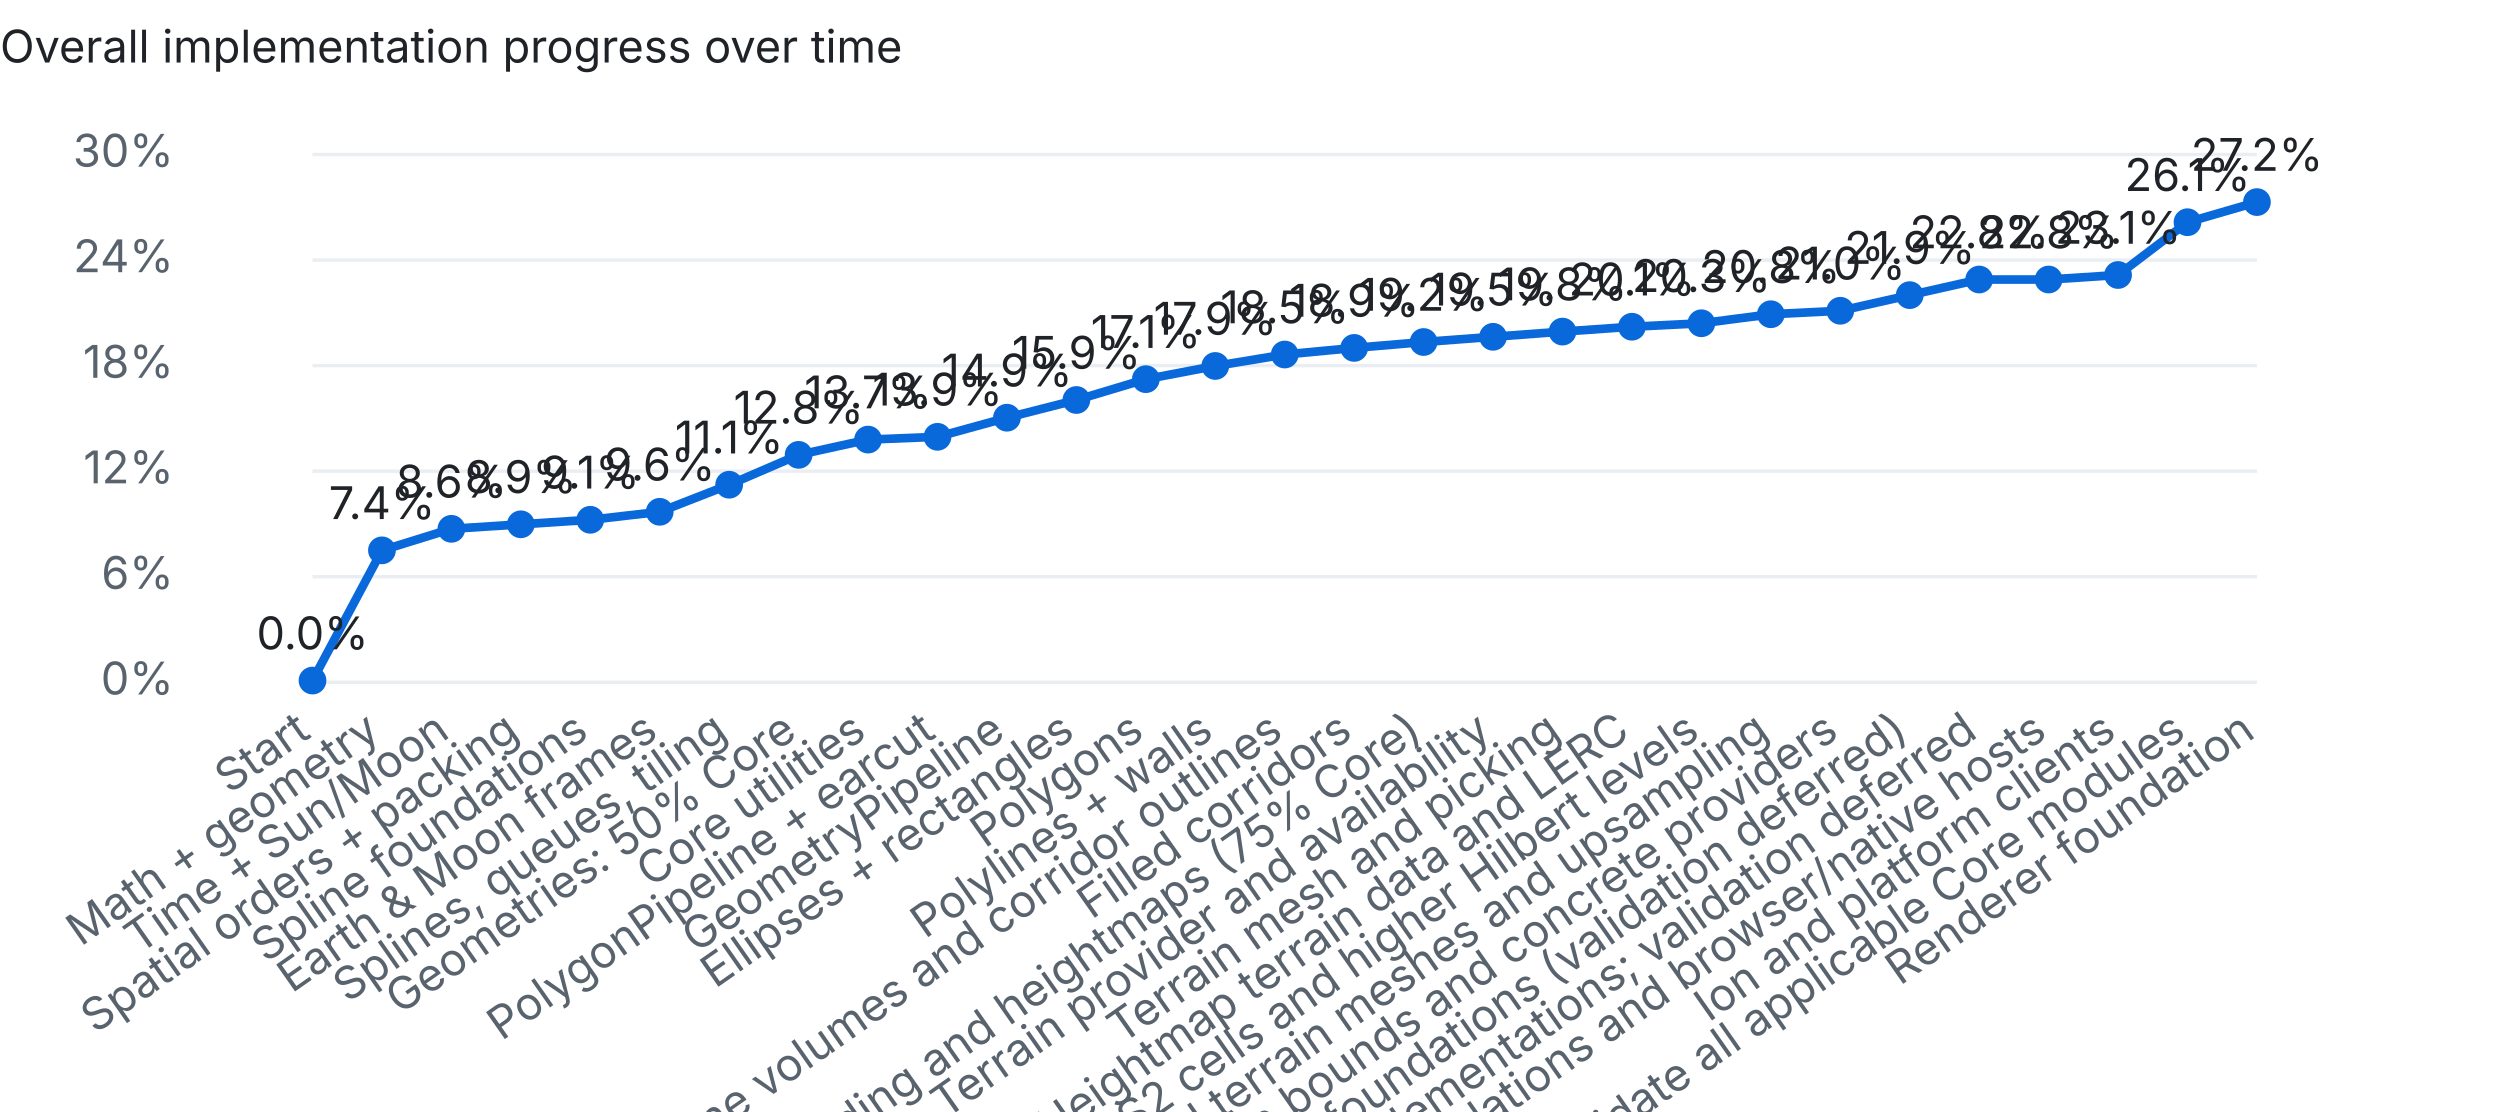
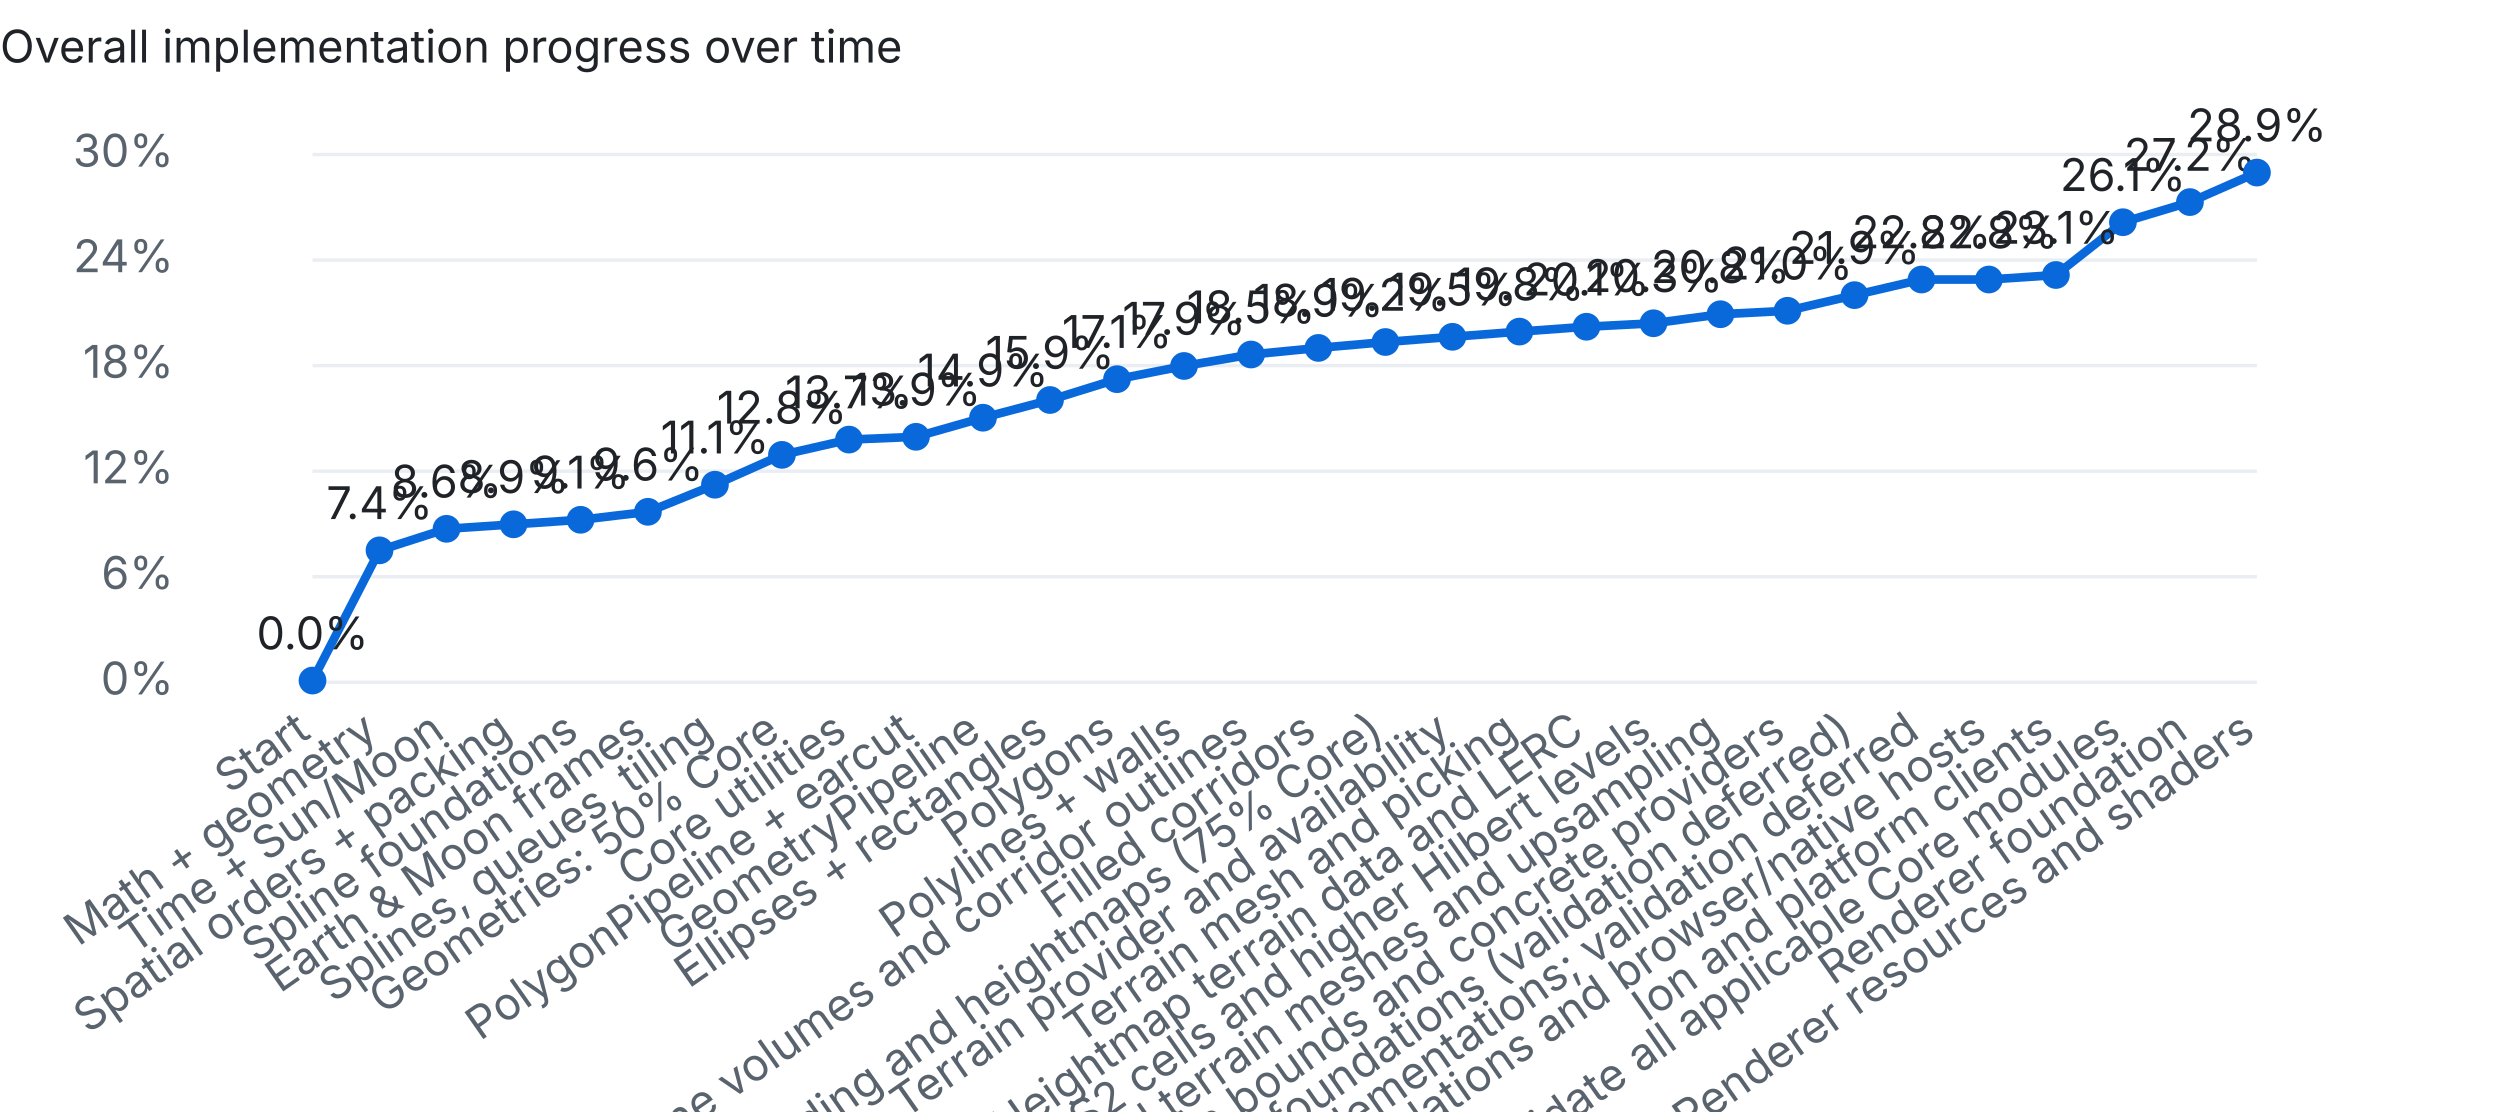
<svg xmlns="http://www.w3.org/2000/svg" width="720" height="320" viewBox="0 0 720 320">
  <style>text{font:13px system-ui,-apple-system,Segoe UI,sans-serif;fill:#1f2328}.dim{fill:#59636e}.bg{fill:#eaeef2}.done{fill:#1a7f37}.part{fill:#d4a72c}.unchecked{fill:#0969da}@media (prefers-color-scheme:dark){text{fill:#e6edf3}.dim{fill:#9198a1}.bg{fill:#30363d}.done{fill:#3fb950}}</style>
  <text x="0" y="18" font-weight="600">Overall implementation progress over time</text>
  <rect class="bg" x="90" y="196.0" width="560" height="1" />
  <text class="dim" x="50" y="200.0" text-anchor="end">0%</text>
  <rect class="bg" x="90" y="165.6" width="560" height="1" />
  <text class="dim" x="50" y="169.6" text-anchor="end">6%</text>
  <rect class="bg" x="90" y="135.2" width="560" height="1" />
  <text class="dim" x="50" y="139.2" text-anchor="end">12%</text>
  <rect class="bg" x="90" y="104.8" width="560" height="1" />
  <text class="dim" x="50" y="108.8" text-anchor="end">18%</text>
  <rect class="bg" x="90" y="74.4" width="560" height="1" />
  <text class="dim" x="50" y="78.4" text-anchor="end">24%</text>
  <rect class="bg" x="90" y="44.0" width="560" height="1" />
  <text class="dim" x="50" y="48.0" text-anchor="end">30%</text>
-   <polyline points="90.0,196.0 110.0,158.5 130.0,152.3 150.0,151.0 170.0,149.7 190.0,147.4 210.0,139.6 230.0,131.0 250.0,126.6 270.0,125.8 290.0,120.3 310.0,115.2 330.0,109.2 350.0,105.4 370.0,102.1 390.0,100.2 410.0,98.5 430.0,97.0 450.0,95.5 470.0,94.1 490.0,93.1 510.0,90.5 530.0,89.5 550.0,85.0 570.0,80.5 590.0,80.5 610.0,79.2 630.0,64.0 650.0,58.2" fill="none" stroke="#0969da" stroke-width="2.5" />
+   <polyline points="90.0,196.0 109.3,158.5 128.6,152.3 147.9,151.0 167.2,149.7 186.6,147.4 205.9,139.6 225.2,131.0 244.5,126.6 263.8,125.8 283.1,120.3 302.4,115.2 321.7,109.2 341.0,105.4 360.3,102.1 379.7,100.2 399.0,98.5 418.3,97.0 437.6,95.5 456.9,94.1 476.2,93.1 495.5,90.5 514.8,89.5 534.1,85.0 553.4,80.5 572.8,80.5 592.1,79.2 611.4,64.0 630.7,58.2 650.0,49.7" fill="none" stroke="#0969da" stroke-width="2.5" />
  <circle class="unchecked" cx="90.0" cy="196.0" r="4" />
  <text class="dim" x="90.0" y="212" text-anchor="end" transform="rotate(-35 90.0 212)">Start</text>
  <text x="90.0" y="187.0" text-anchor="middle">0.0%</text>
-   <circle class="unchecked" cx="110.0" cy="158.5" r="4" />
-   <text class="dim" x="110.0" y="212" text-anchor="end" transform="rotate(-35 110.0 212)">Math + geometry</text>
-   <text x="110.0" y="149.5" text-anchor="middle">7.4%</text>
-   <circle class="unchecked" cx="130.0" cy="152.3" r="4" />
-   <text class="dim" x="130.0" y="212" text-anchor="end" transform="rotate(-35 130.0 212)">Time + Sun/Moon</text>
-   <text x="130.0" y="143.3" text-anchor="middle">8.6%</text>
-   <circle class="unchecked" cx="150.0" cy="151.0" r="4" />
-   <text class="dim" x="150.0" y="212" text-anchor="end" transform="rotate(-35 150.0 212)">Spatial orders + packing</text>
-   <text x="150.0" y="142.0" text-anchor="middle">8.9%</text>
-   <circle class="unchecked" cx="170.0" cy="149.7" r="4" />
-   <text class="dim" x="170.0" y="212" text-anchor="end" transform="rotate(-35 170.0 212)">Spline foundations</text>
-   <text x="170.0" y="140.7" text-anchor="middle">9.1%</text>
-   <circle class="unchecked" cx="190.0" cy="147.4" r="4" />
-   <text class="dim" x="190.0" y="212" text-anchor="end" transform="rotate(-35 190.0 212)">Earth &amp; Moon frames</text>
-   <text x="190.0" y="138.4" text-anchor="middle">9.6%</text>
-   <circle class="unchecked" cx="210.0" cy="139.6" r="4" />
-   <text class="dim" x="210.0" y="212" text-anchor="end" transform="rotate(-35 210.0 212)">Splines, queues, tiling</text>
-   <text x="210.0" y="130.6" text-anchor="middle">11.1%</text>
-   <circle class="unchecked" cx="230.0" cy="131.0" r="4" />
-   <text class="dim" x="230.0" y="212" text-anchor="end" transform="rotate(-35 230.0 212)">Geometries: 50% Core</text>
-   <text x="230.0" y="122.0" text-anchor="middle">12.8%</text>
-   <circle class="unchecked" cx="250.0" cy="126.6" r="4" />
-   <text class="dim" x="250.0" y="212" text-anchor="end" transform="rotate(-35 250.0 212)">Core utilities</text>
-   <text x="250.0" y="117.6" text-anchor="middle">13.7%</text>
-   <circle class="unchecked" cx="270.0" cy="125.8" r="4" />
-   <text class="dim" x="270.0" y="212" text-anchor="end" transform="rotate(-35 270.0 212)">PolygonPipeline + earcut</text>
-   <text x="270.0" y="116.8" text-anchor="middle">13.9%</text>
-   <circle class="unchecked" cx="290.0" cy="120.3" r="4" />
-   <text class="dim" x="290.0" y="212" text-anchor="end" transform="rotate(-35 290.0 212)">GeometryPipeline</text>
-   <text x="290.0" y="111.3" text-anchor="middle">14.9%</text>
-   <circle class="unchecked" cx="310.0" cy="115.2" r="4" />
-   <text class="dim" x="310.0" y="212" text-anchor="end" transform="rotate(-35 310.0 212)">Ellipses + rectangles</text>
-   <text x="310.0" y="106.2" text-anchor="middle">15.9%</text>
-   <circle class="unchecked" cx="330.0" cy="109.2" r="4" />
-   <text class="dim" x="330.0" y="212" text-anchor="end" transform="rotate(-35 330.0 212)">Polygons</text>
-   <text x="330.0" y="100.2" text-anchor="middle">17.1%</text>
-   <circle class="unchecked" cx="350.0" cy="105.4" r="4" />
-   <text class="dim" x="350.0" y="212" text-anchor="end" transform="rotate(-35 350.0 212)">Polylines + walls</text>
-   <text x="350.0" y="96.4" text-anchor="middle">17.9%</text>
-   <circle class="unchecked" cx="370.0" cy="102.1" r="4" />
-   <text class="dim" x="370.0" y="212" text-anchor="end" transform="rotate(-35 370.0 212)">Polyline volumes and corridor outlines</text>
-   <text x="370.0" y="93.1" text-anchor="middle">18.5%</text>
-   <circle class="unchecked" cx="390.0" cy="100.2" r="4" />
-   <text class="dim" x="390.0" y="212" text-anchor="end" transform="rotate(-35 390.0 212)">Filled corridors</text>
-   <text x="390.0" y="91.2" text-anchor="middle">18.9%</text>
-   <circle class="unchecked" cx="410.0" cy="98.5" r="4" />
-   <text class="dim" x="410.0" y="212" text-anchor="end" transform="rotate(-35 410.0 212)">Terrain encoding and heightmaps (75% Core)</text>
-   <text x="410.0" y="89.5" text-anchor="middle">19.2%</text>
-   <circle class="unchecked" cx="430.0" cy="97.0" r="4" />
-   <text class="dim" x="430.0" y="212" text-anchor="end" transform="rotate(-35 430.0 212)">Terrain provider and availability</text>
-   <text x="430.0" y="88.0" text-anchor="middle">19.5%</text>
-   <circle class="unchecked" cx="450.0" cy="95.5" r="4" />
-   <text class="dim" x="450.0" y="212" text-anchor="end" transform="rotate(-35 450.0 212)">Terrain mesh and picking</text>
-   <text x="450.0" y="86.5" text-anchor="middle">19.8%</text>
-   <circle class="unchecked" cx="470.0" cy="94.1" r="4" />
-   <text class="dim" x="470.0" y="212" text-anchor="end" transform="rotate(-35 470.0 212)">Heightmap terrain data and LERC</text>
-   <text x="470.0" y="85.1" text-anchor="middle">20.1%</text>
-   <circle class="unchecked" cx="490.0" cy="93.1" r="4" />
-   <text class="dim" x="490.0" y="212" text-anchor="end" transform="rotate(-35 490.0 212)">S2 cells and higher Hilbert levels</text>
-   <text x="490.0" y="84.1" text-anchor="middle">20.3%</text>
-   <circle class="unchecked" cx="510.0" cy="90.5" r="4" />
-   <text class="dim" x="510.0" y="212" text-anchor="end" transform="rotate(-35 510.0 212)">Quantized terrain meshes and upsampling</text>
-   <text x="510.0" y="81.5" text-anchor="middle">20.8%</text>
-   <circle class="unchecked" cx="530.0" cy="89.5" r="4" />
-   <text class="dim" x="530.0" y="212" text-anchor="end" transform="rotate(-35 530.0 212)">Terrain bounds and concrete providers</text>
-   <text x="530.0" y="80.5" text-anchor="middle">21.0%</text>
-   <circle class="unchecked" cx="550.0" cy="85.0" r="4" />
-   <text class="dim" x="550.0" y="212" text-anchor="end" transform="rotate(-35 550.0 212)">Core resource foundations (validation deferred)</text>
-   <text x="550.0" y="76.0" text-anchor="middle">21.9%</text>
-   <circle class="unchecked" cx="570.0" cy="80.5" r="4" />
-   <text class="dim" x="570.0" y="212" text-anchor="end" transform="rotate(-35 570.0 212)">Complete partial Core implementations; validation deferred</text>
-   <text x="570.0" y="71.5" text-anchor="middle">22.8%</text>
-   <circle class="unchecked" cx="590.0" cy="80.5" r="4" />
-   <text class="dim" x="590.0" y="212" text-anchor="end" transform="rotate(-35 590.0 212)">Validate Core foundations and browser/native hosts</text>
-   <text x="590.0" y="71.5" text-anchor="middle">22.8%</text>
-   <circle class="unchecked" cx="610.0" cy="79.2" r="4" />
-   <text class="dim" x="610.0" y="212" text-anchor="end" transform="rotate(-35 610.0 212)">Ion and platform clients</text>
-   <text x="610.0" y="70.2" text-anchor="middle">23.1%</text>
-   <circle class="unchecked" cx="630.0" cy="64.0" r="4" />
-   <text class="dim" x="630.0" y="212" text-anchor="end" transform="rotate(-35 630.0 212)">Complete and validate all applicable Core modules</text>
-   <text x="630.0" y="55.0" text-anchor="middle">26.1%</text>
-   <circle class="unchecked" cx="650.0" cy="58.2" r="4" />
-   <text class="dim" x="650.0" y="212" text-anchor="end" transform="rotate(-35 650.0 212)">Renderer foundation</text>
-   <text x="650.0" y="49.2" text-anchor="middle">27.2%</text>
+   <circle class="unchecked" cx="109.3" cy="158.5" r="4" />
+   <text class="dim" x="109.3" y="212" text-anchor="end" transform="rotate(-35 109.3 212)">Math + geometry</text>
+   <text x="109.3" y="149.5" text-anchor="middle">7.4%</text>
+   <circle class="unchecked" cx="128.6" cy="152.3" r="4" />
+   <text class="dim" x="128.6" y="212" text-anchor="end" transform="rotate(-35 128.6 212)">Time + Sun/Moon</text>
+   <text x="128.6" y="143.3" text-anchor="middle">8.6%</text>
+   <circle class="unchecked" cx="147.9" cy="151.0" r="4" />
+   <text class="dim" x="147.9" y="212" text-anchor="end" transform="rotate(-35 147.9 212)">Spatial orders + packing</text>
+   <text x="147.9" y="142.0" text-anchor="middle">8.9%</text>
+   <circle class="unchecked" cx="167.2" cy="149.7" r="4" />
+   <text class="dim" x="167.2" y="212" text-anchor="end" transform="rotate(-35 167.2 212)">Spline foundations</text>
+   <text x="167.2" y="140.7" text-anchor="middle">9.1%</text>
+   <circle class="unchecked" cx="186.6" cy="147.4" r="4" />
+   <text class="dim" x="186.6" y="212" text-anchor="end" transform="rotate(-35 186.6 212)">Earth &amp; Moon frames</text>
+   <text x="186.6" y="138.4" text-anchor="middle">9.6%</text>
+   <circle class="unchecked" cx="205.9" cy="139.6" r="4" />
+   <text class="dim" x="205.9" y="212" text-anchor="end" transform="rotate(-35 205.9 212)">Splines, queues, tiling</text>
+   <text x="205.9" y="130.6" text-anchor="middle">11.1%</text>
+   <circle class="unchecked" cx="225.2" cy="131.0" r="4" />
+   <text class="dim" x="225.2" y="212" text-anchor="end" transform="rotate(-35 225.2 212)">Geometries: 50% Core</text>
+   <text x="225.2" y="122.0" text-anchor="middle">12.8%</text>
+   <circle class="unchecked" cx="244.5" cy="126.6" r="4" />
+   <text class="dim" x="244.5" y="212" text-anchor="end" transform="rotate(-35 244.5 212)">Core utilities</text>
+   <text x="244.5" y="117.6" text-anchor="middle">13.7%</text>
+   <circle class="unchecked" cx="263.8" cy="125.8" r="4" />
+   <text class="dim" x="263.8" y="212" text-anchor="end" transform="rotate(-35 263.8 212)">PolygonPipeline + earcut</text>
+   <text x="263.8" y="116.8" text-anchor="middle">13.9%</text>
+   <circle class="unchecked" cx="283.1" cy="120.3" r="4" />
+   <text class="dim" x="283.1" y="212" text-anchor="end" transform="rotate(-35 283.1 212)">GeometryPipeline</text>
+   <text x="283.1" y="111.3" text-anchor="middle">14.9%</text>
+   <circle class="unchecked" cx="302.4" cy="115.2" r="4" />
+   <text class="dim" x="302.4" y="212" text-anchor="end" transform="rotate(-35 302.4 212)">Ellipses + rectangles</text>
+   <text x="302.4" y="106.2" text-anchor="middle">15.9%</text>
+   <circle class="unchecked" cx="321.7" cy="109.2" r="4" />
+   <text class="dim" x="321.7" y="212" text-anchor="end" transform="rotate(-35 321.7 212)">Polygons</text>
+   <text x="321.7" y="100.2" text-anchor="middle">17.1%</text>
+   <circle class="unchecked" cx="341.0" cy="105.4" r="4" />
+   <text class="dim" x="341.0" y="212" text-anchor="end" transform="rotate(-35 341.0 212)">Polylines + walls</text>
+   <text x="341.0" y="96.4" text-anchor="middle">17.9%</text>
+   <circle class="unchecked" cx="360.3" cy="102.1" r="4" />
+   <text class="dim" x="360.3" y="212" text-anchor="end" transform="rotate(-35 360.3 212)">Polyline volumes and corridor outlines</text>
+   <text x="360.3" y="93.1" text-anchor="middle">18.5%</text>
+   <circle class="unchecked" cx="379.7" cy="100.2" r="4" />
+   <text class="dim" x="379.7" y="212" text-anchor="end" transform="rotate(-35 379.7 212)">Filled corridors</text>
+   <text x="379.7" y="91.2" text-anchor="middle">18.9%</text>
+   <circle class="unchecked" cx="399.0" cy="98.5" r="4" />
+   <text class="dim" x="399.0" y="212" text-anchor="end" transform="rotate(-35 399.0 212)">Terrain encoding and heightmaps (75% Core)</text>
+   <text x="399.0" y="89.5" text-anchor="middle">19.2%</text>
+   <circle class="unchecked" cx="418.3" cy="97.0" r="4" />
+   <text class="dim" x="418.3" y="212" text-anchor="end" transform="rotate(-35 418.3 212)">Terrain provider and availability</text>
+   <text x="418.3" y="88.0" text-anchor="middle">19.5%</text>
+   <circle class="unchecked" cx="437.6" cy="95.5" r="4" />
+   <text class="dim" x="437.6" y="212" text-anchor="end" transform="rotate(-35 437.6 212)">Terrain mesh and picking</text>
+   <text x="437.6" y="86.5" text-anchor="middle">19.8%</text>
+   <circle class="unchecked" cx="456.9" cy="94.1" r="4" />
+   <text class="dim" x="456.9" y="212" text-anchor="end" transform="rotate(-35 456.9 212)">Heightmap terrain data and LERC</text>
+   <text x="456.9" y="85.1" text-anchor="middle">20.1%</text>
+   <circle class="unchecked" cx="476.2" cy="93.1" r="4" />
+   <text class="dim" x="476.2" y="212" text-anchor="end" transform="rotate(-35 476.2 212)">S2 cells and higher Hilbert levels</text>
+   <text x="476.2" y="84.1" text-anchor="middle">20.3%</text>
+   <circle class="unchecked" cx="495.5" cy="90.5" r="4" />
+   <text class="dim" x="495.5" y="212" text-anchor="end" transform="rotate(-35 495.5 212)">Quantized terrain meshes and upsampling</text>
+   <text x="495.5" y="81.5" text-anchor="middle">20.8%</text>
+   <circle class="unchecked" cx="514.8" cy="89.5" r="4" />
+   <text class="dim" x="514.8" y="212" text-anchor="end" transform="rotate(-35 514.8 212)">Terrain bounds and concrete providers</text>
+   <text x="514.8" y="80.5" text-anchor="middle">21.0%</text>
+   <circle class="unchecked" cx="534.1" cy="85.0" r="4" />
+   <text class="dim" x="534.1" y="212" text-anchor="end" transform="rotate(-35 534.1 212)">Core resource foundations (validation deferred)</text>
+   <text x="534.1" y="76.0" text-anchor="middle">21.9%</text>
+   <circle class="unchecked" cx="553.4" cy="80.5" r="4" />
+   <text class="dim" x="553.4" y="212" text-anchor="end" transform="rotate(-35 553.4 212)">Complete partial Core implementations; validation deferred</text>
+   <text x="553.4" y="71.5" text-anchor="middle">22.8%</text>
+   <circle class="unchecked" cx="572.8" cy="80.5" r="4" />
+   <text class="dim" x="572.8" y="212" text-anchor="end" transform="rotate(-35 572.8 212)">Validate Core foundations and browser/native hosts</text>
+   <text x="572.8" y="71.5" text-anchor="middle">22.8%</text>
+   <circle class="unchecked" cx="592.1" cy="79.2" r="4" />
+   <text class="dim" x="592.1" y="212" text-anchor="end" transform="rotate(-35 592.1 212)">Ion and platform clients</text>
+   <text x="592.1" y="70.2" text-anchor="middle">23.1%</text>
+   <circle class="unchecked" cx="611.4" cy="64.0" r="4" />
+   <text class="dim" x="611.4" y="212" text-anchor="end" transform="rotate(-35 611.4 212)">Complete and validate all applicable Core modules</text>
+   <text x="611.4" y="55.0" text-anchor="middle">26.1%</text>
+   <circle class="unchecked" cx="630.7" cy="58.2" r="4" />
+   <text class="dim" x="630.7" y="212" text-anchor="end" transform="rotate(-35 630.7 212)">Renderer foundation</text>
+   <text x="630.7" y="49.2" text-anchor="middle">27.2%</text>
+   <circle class="unchecked" cx="650.0" cy="49.7" r="4" />
+   <text class="dim" x="650.0" y="212" text-anchor="end" transform="rotate(-35 650.0 212)">Renderer resources and shaders</text>
+   <text x="650.0" y="40.7" text-anchor="middle">28.9%</text>
</svg>
